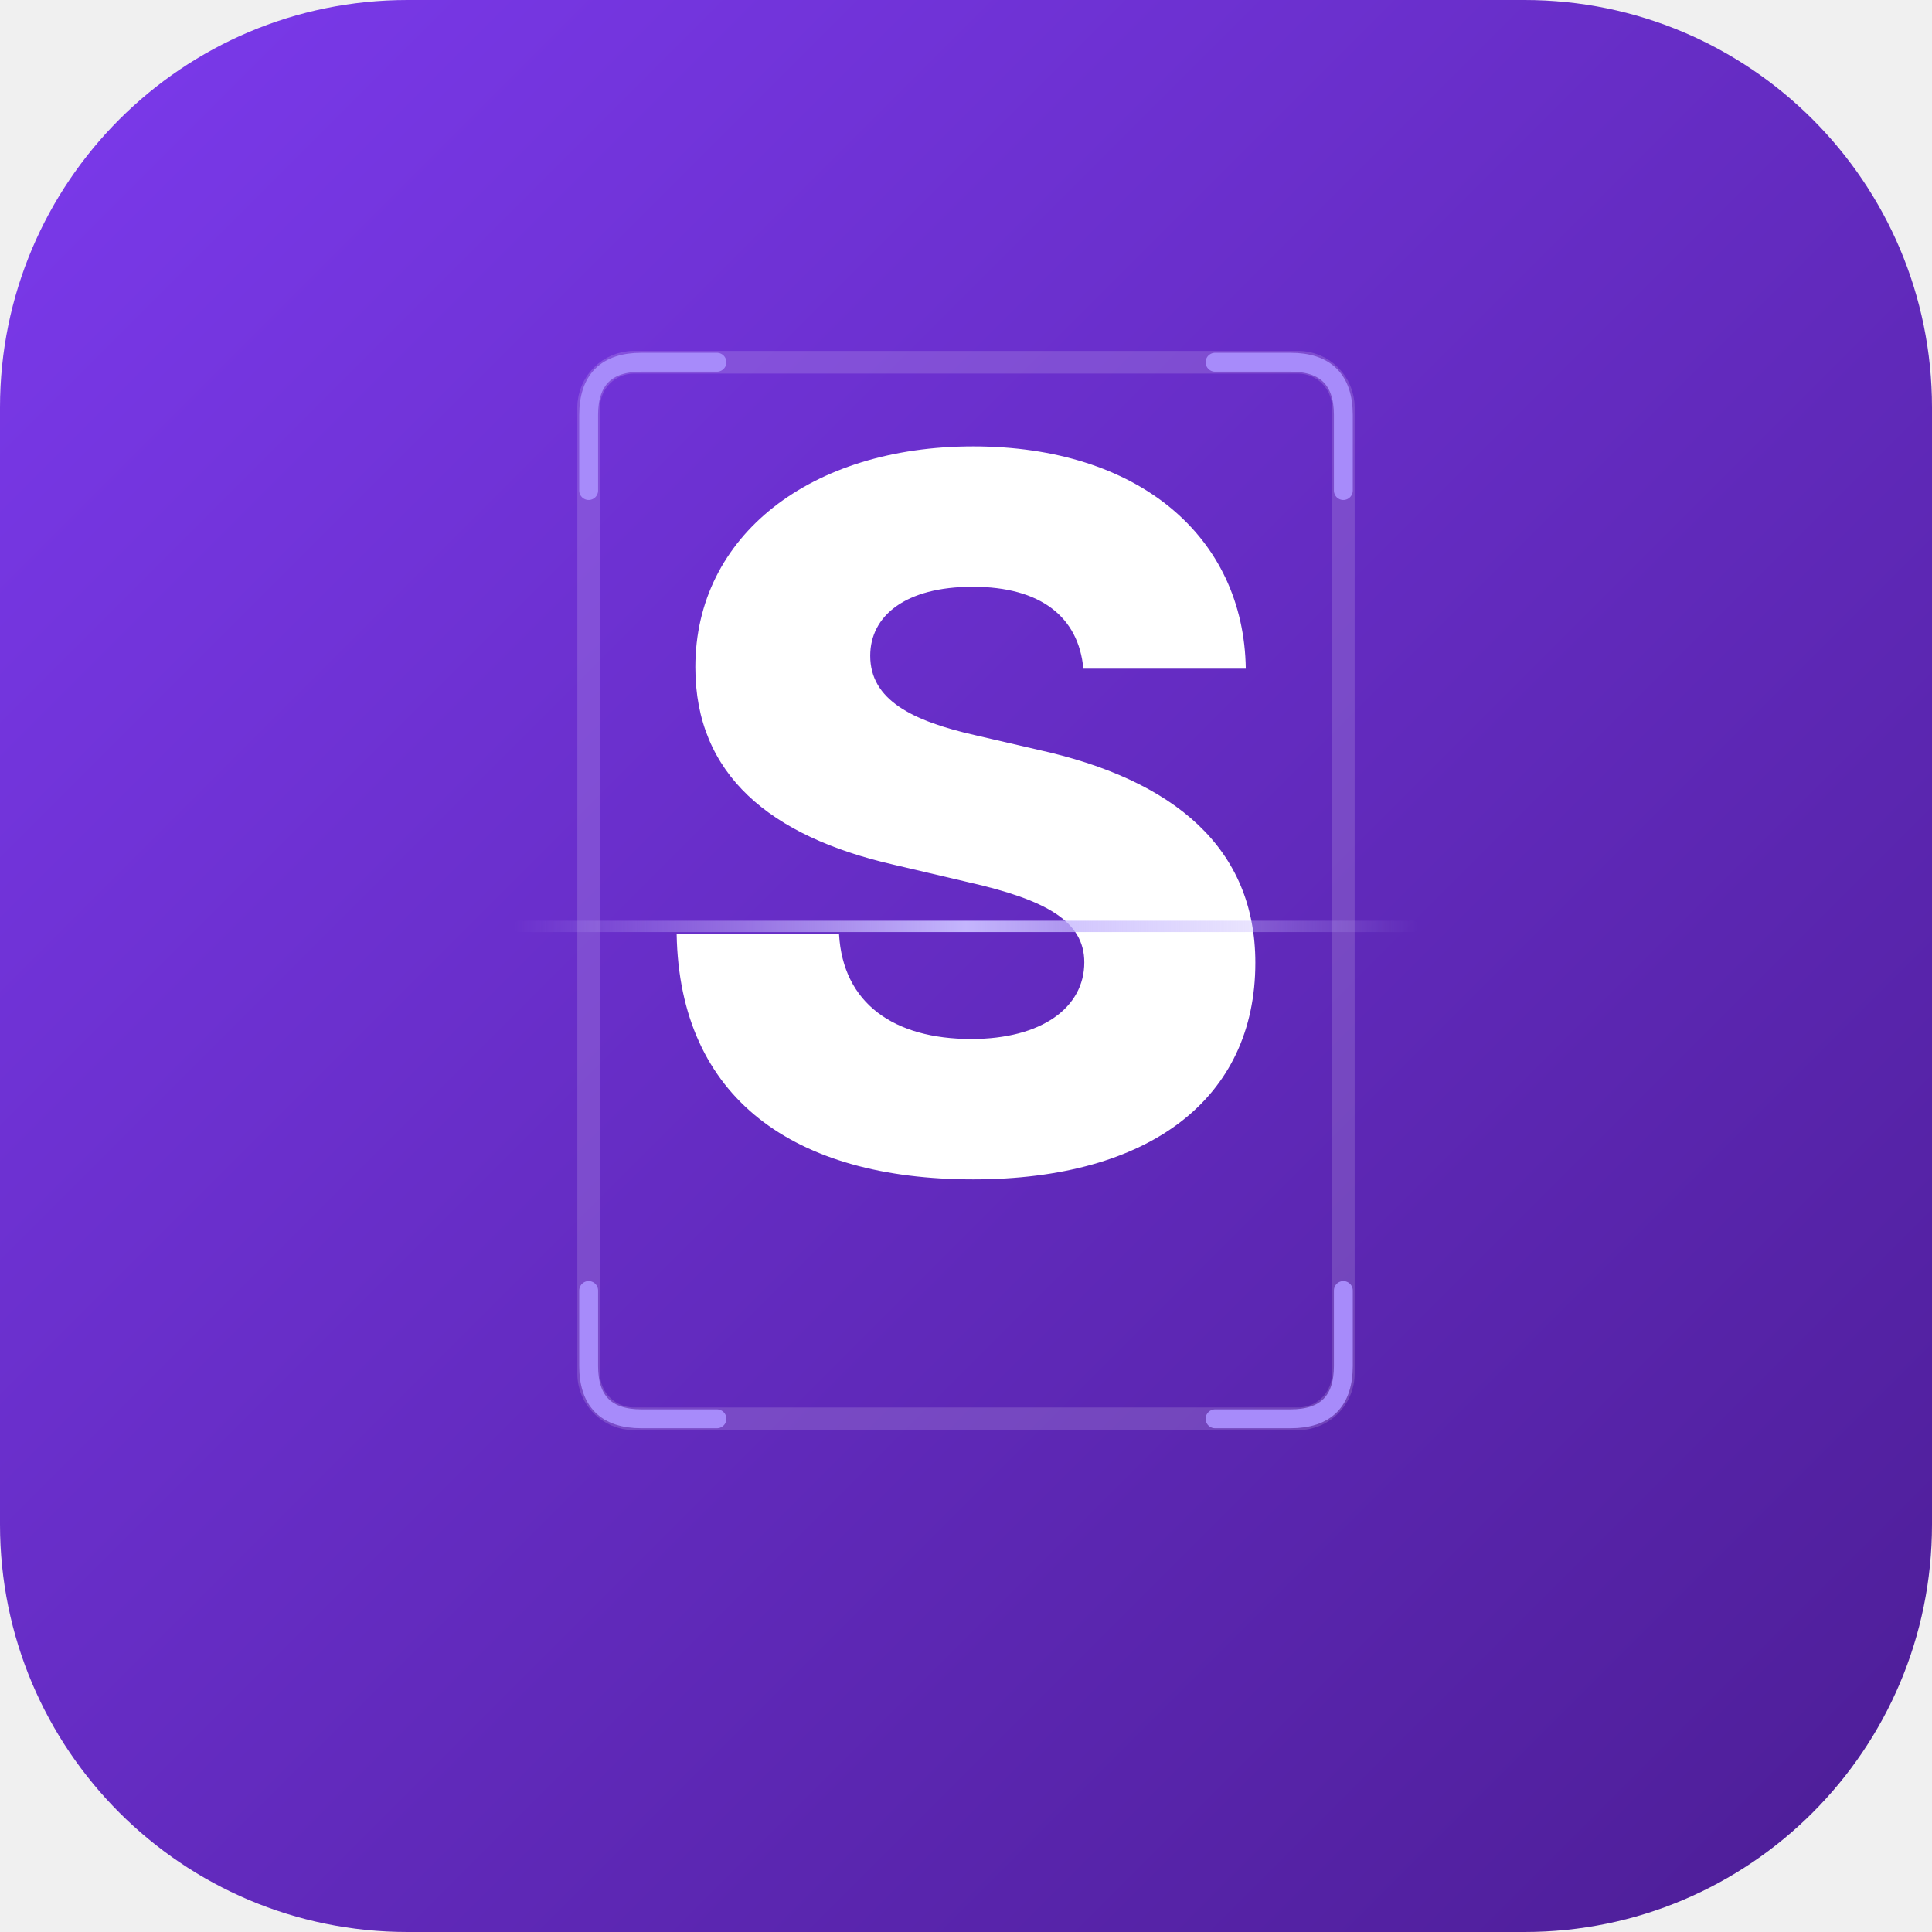
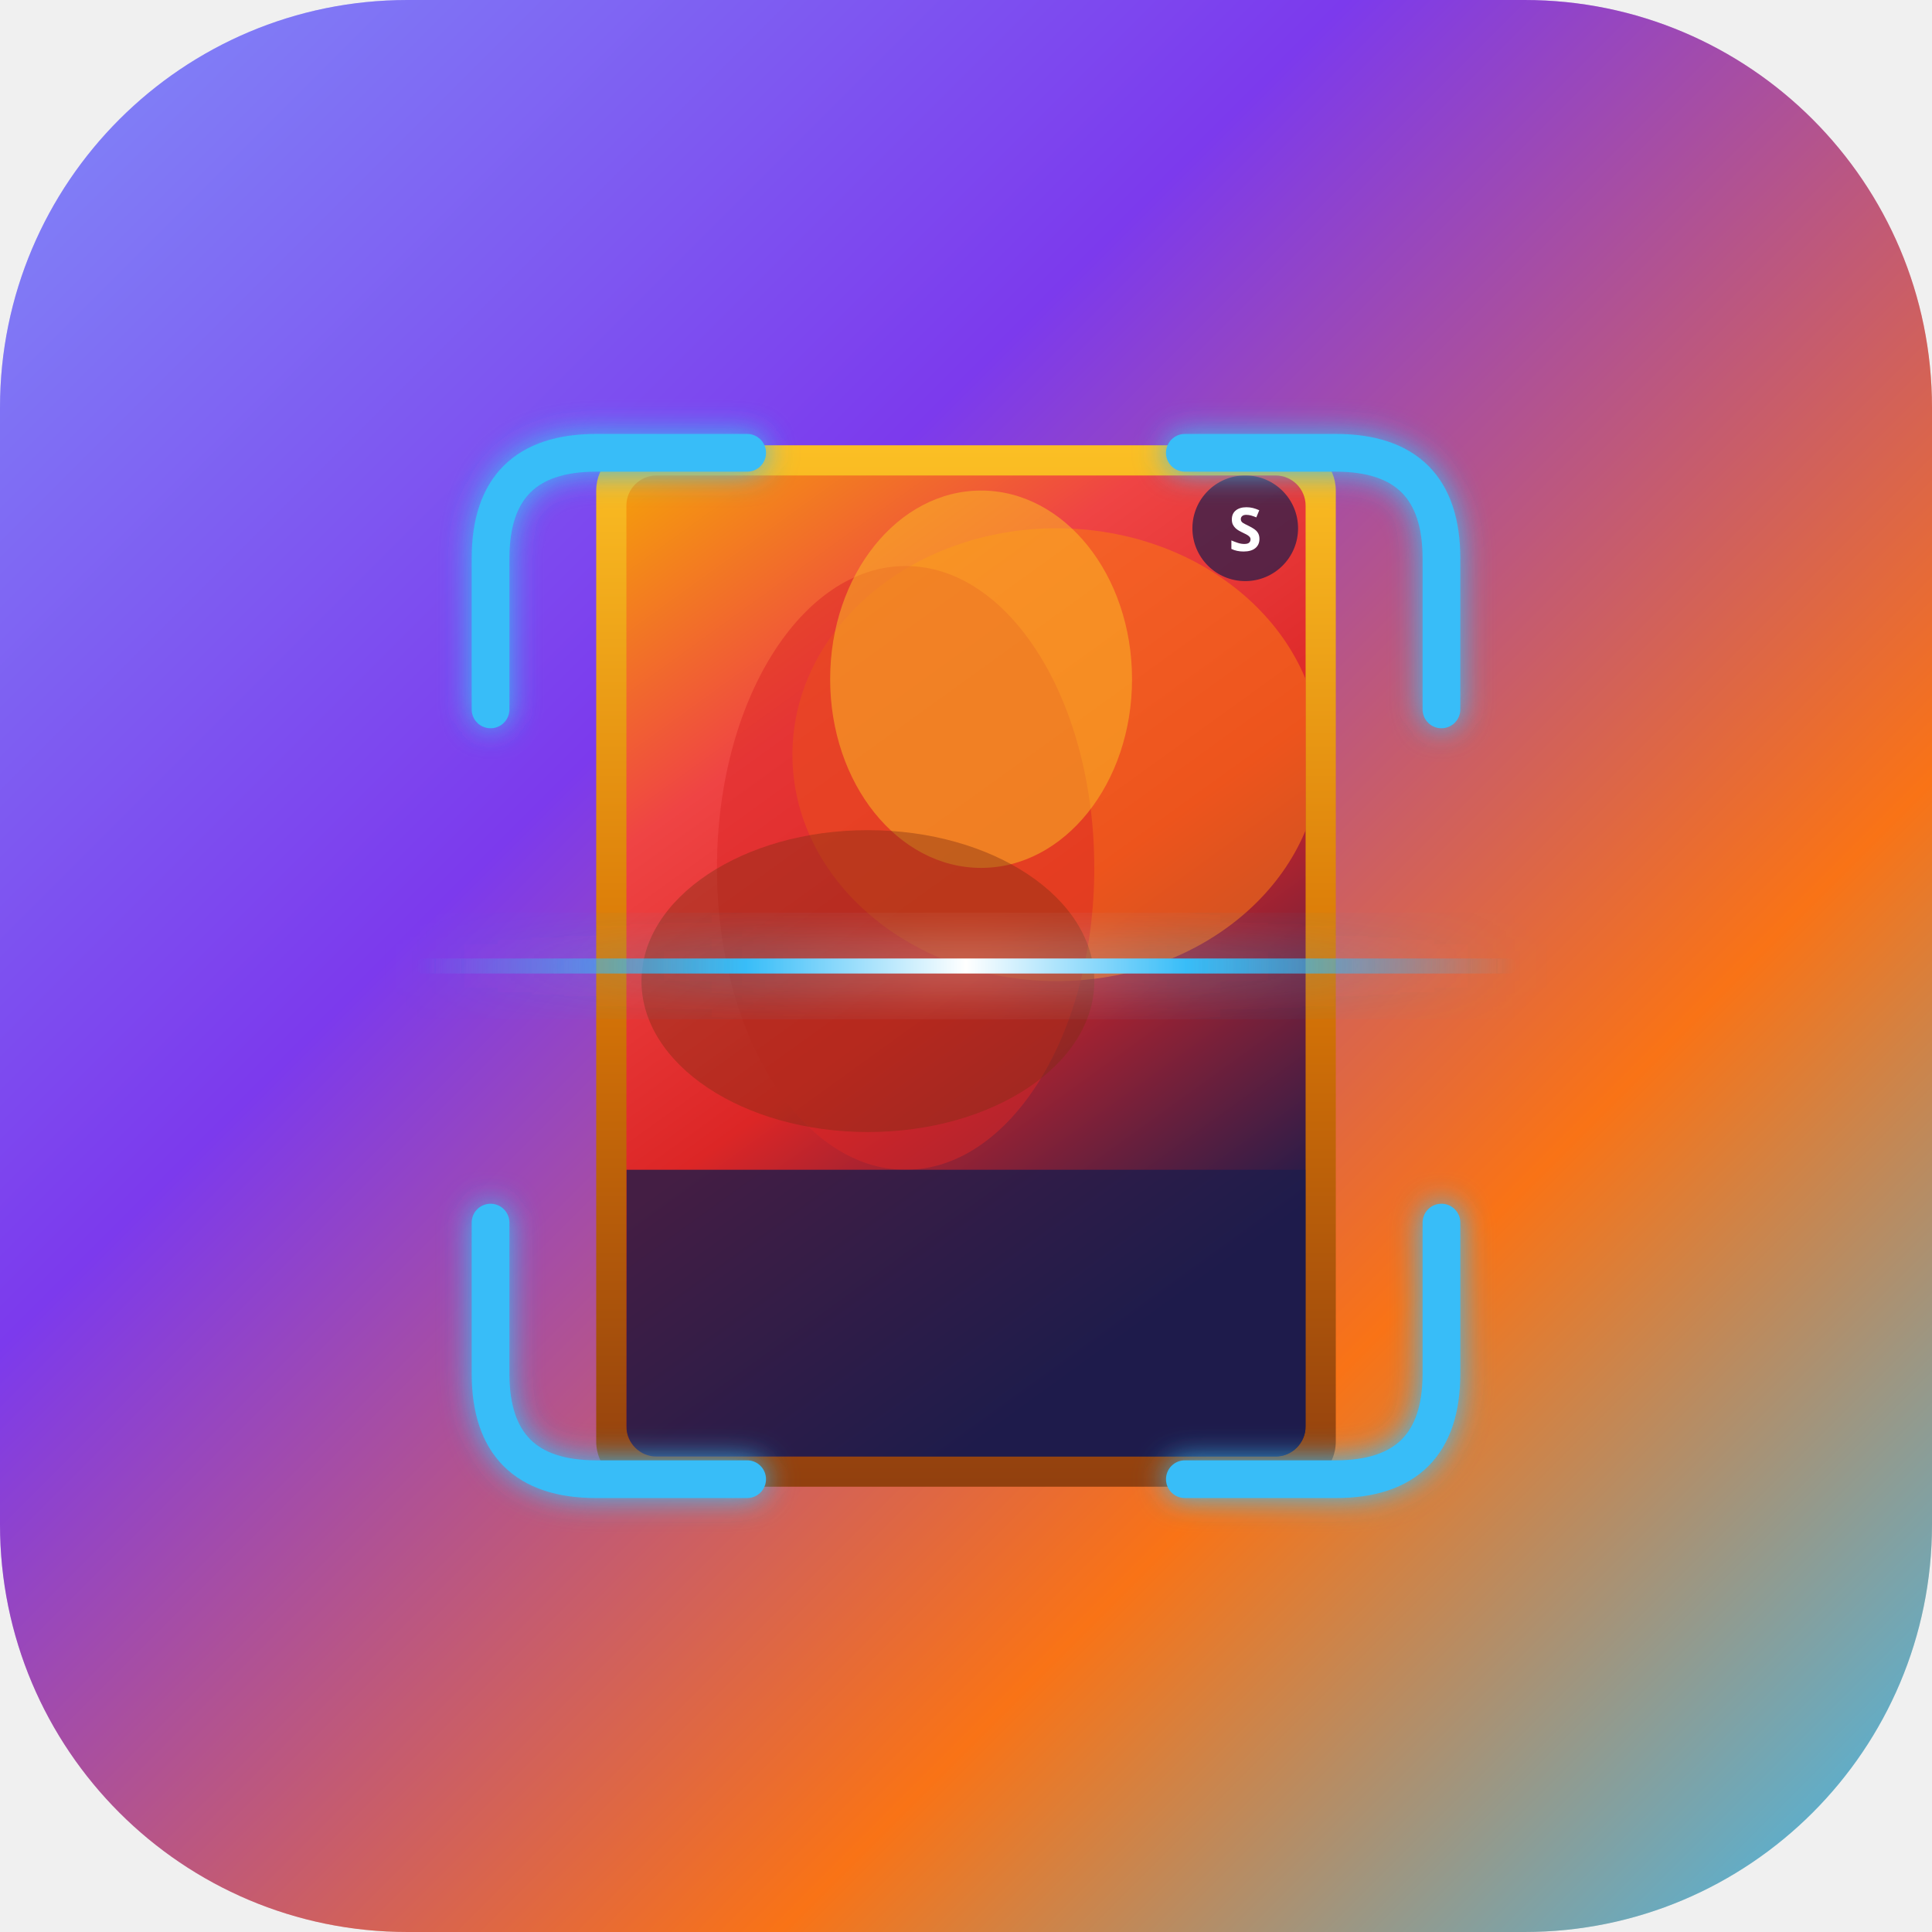
<svg xmlns="http://www.w3.org/2000/svg" viewBox="0 0 512 512">
  <defs>
    <linearGradient id="bg" x1="0" y1="0" x2="1" y2="1">
-       <stop offset="0%" stop-color="#7c3aed" />
-       <stop offset="100%" stop-color="#4c1d95" />
+       <stop offset="0%" stop-color="#818cf8" />
+       <stop offset="35%" stop-color="#7c3aed" />
+       <stop offset="70%" stop-color="#f97316" />
+       <stop offset="100%" stop-color="#38bdf8" />
    </linearGradient>
-     <linearGradient id="scan" x1="0" y1="0" x2="1" y2="0">
-       <stop offset="0%" stop-color="#c4b5fd" stop-opacity="0" />
-       <stop offset="50%" stop-color="#c4b5fd" stop-opacity="1" />
-       <stop offset="100%" stop-color="#c4b5fd" stop-opacity="0" />
+     <linearGradient id="cardArt" x1="0" y1="0" x2="0.5" y2="1">
+       <stop offset="0%" stop-color="#f59e0b" />
+       <stop offset="30%" stop-color="#ef4444" />
+       <stop offset="60%" stop-color="#dc2626" />
+       <stop offset="100%" stop-color="#1e1b4b" />
    </linearGradient>
+     <linearGradient id="cardFrame" x1="0" y1="0" x2="0" y2="1">
+       <stop offset="0%" stop-color="#fbbf24" />
+       <stop offset="50%" stop-color="#d97706" />
+       <stop offset="100%" stop-color="#92400e" />
+     </linearGradient>
+     <linearGradient id="scanLine" x1="0" y1="0" x2="1" y2="0">
+       <stop offset="0%" stop-color="#38bdf8" stop-opacity="0" />
+       <stop offset="30%" stop-color="#38bdf8" stop-opacity="1" />
+       <stop offset="50%" stop-color="#ffffff" stop-opacity="1" />
+       <stop offset="70%" stop-color="#38bdf8" stop-opacity="1" />
+       <stop offset="100%" stop-color="#38bdf8" stop-opacity="0" />
+     </linearGradient>
+     <filter id="scanGlow" x="-20%" y="-300%" width="140%" height="700%">
+       <feGaussianBlur stdDeviation="8" result="blur" />
+       <feMerge>
+         <feMergeNode in="blur" />
+         <feMergeNode in="SourceGraphic" />
+       </feMerge>
+     </filter>
+     <filter id="bracketGlow" x="-30%" y="-30%" width="160%" height="160%">
+       <feGaussianBlur stdDeviation="4" result="blur" />
+       <feMerge>
+         <feMergeNode in="blur" />
+         <feMergeNode in="SourceGraphic" />
+       </feMerge>
+     </filter>
+     <clipPath id="cardClip">
+       <rect x="166" y="126" width="180" height="260" rx="8" />
+     </clipPath>
  </defs>
  <rect width="512" height="512" rx="108" fill="url(#bg)" />
-   <rect x="156" y="96" width="200" height="280" rx="12" fill="none" stroke="rgba(255,255,255,0.15)" stroke-width="6" />
-   <text x="256" y="310" text-anchor="middle" font-family="system-ui, -apple-system, sans-serif" font-weight="800" font-size="260" fill="white" letter-spacing="-8">S</text>
-   <rect x="136" y="244" width="240" height="3" rx="1.5" fill="url(#scan)" />
-   <path d="M156 130 L156 110 Q156 96 170 96 L190 96" fill="none" stroke="#a78bfa" stroke-width="5" stroke-linecap="round" />
-   <path d="M356 130 L356 110 Q356 96 342 96 L322 96" fill="none" stroke="#a78bfa" stroke-width="5" stroke-linecap="round" />
-   <path d="M156 342 L156 362 Q156 376 170 376 L190 376" fill="none" stroke="#a78bfa" stroke-width="5" stroke-linecap="round" />
-   <path d="M356 342 L356 362 Q356 376 342 376 L322 376" fill="none" stroke="#a78bfa" stroke-width="5" stroke-linecap="round" />
+   <rect width="512" height="512" rx="108" fill="url(#bg)" opacity="0.3" />
+   <rect x="158" y="118" width="196" height="276" rx="12" fill="url(#cardFrame)" />
+   <g clip-path="url(#cardClip)">
+     <rect x="166" y="126" width="180" height="260" fill="url(#cardArt)" />
+     <ellipse cx="280" cy="200" rx="70" ry="60" fill="#f97316" opacity="0.6" />
+     <ellipse cx="240" cy="230" rx="50" ry="80" fill="#dc2626" opacity="0.5" />
+     <ellipse cx="260" cy="180" rx="40" ry="50" fill="#fbbf24" opacity="0.5" />
+     <ellipse cx="230" cy="260" rx="60" ry="40" fill="#7c2d12" opacity="0.4" />
+     <rect x="166" y="310" width="180" height="76" fill="#1e1b4b" opacity="0.8" />
+     <circle cx="330" cy="140" r="14" fill="#1e1b4b" opacity="0.7" />
+     <text x="330" y="146" text-anchor="middle" font-family="system-ui" font-weight="700" font-size="16" fill="white">S</text>
+   </g>
+   <rect x="110" y="254" width="292" height="4" rx="2" fill="url(#scanLine)" filter="url(#scanGlow)" />
+   <g filter="url(#bracketGlow)">
+     <path d="M130 188 L130 148 Q130 120 158 120 L198 120" fill="none" stroke="#38bdf8" stroke-width="10" stroke-linecap="round" />
+     <path d="M382 188 L382 148 Q382 120 354 120 L314 120" fill="none" stroke="#38bdf8" stroke-width="10" stroke-linecap="round" />
+     <path d="M130 324 L130 364 Q130 392 158 392 L198 392" fill="none" stroke="#38bdf8" stroke-width="10" stroke-linecap="round" />
+     <path d="M382 324 L382 364 Q382 392 354 392 L314 392" fill="none" stroke="#38bdf8" stroke-width="10" stroke-linecap="round" />
+   </g>
</svg>
